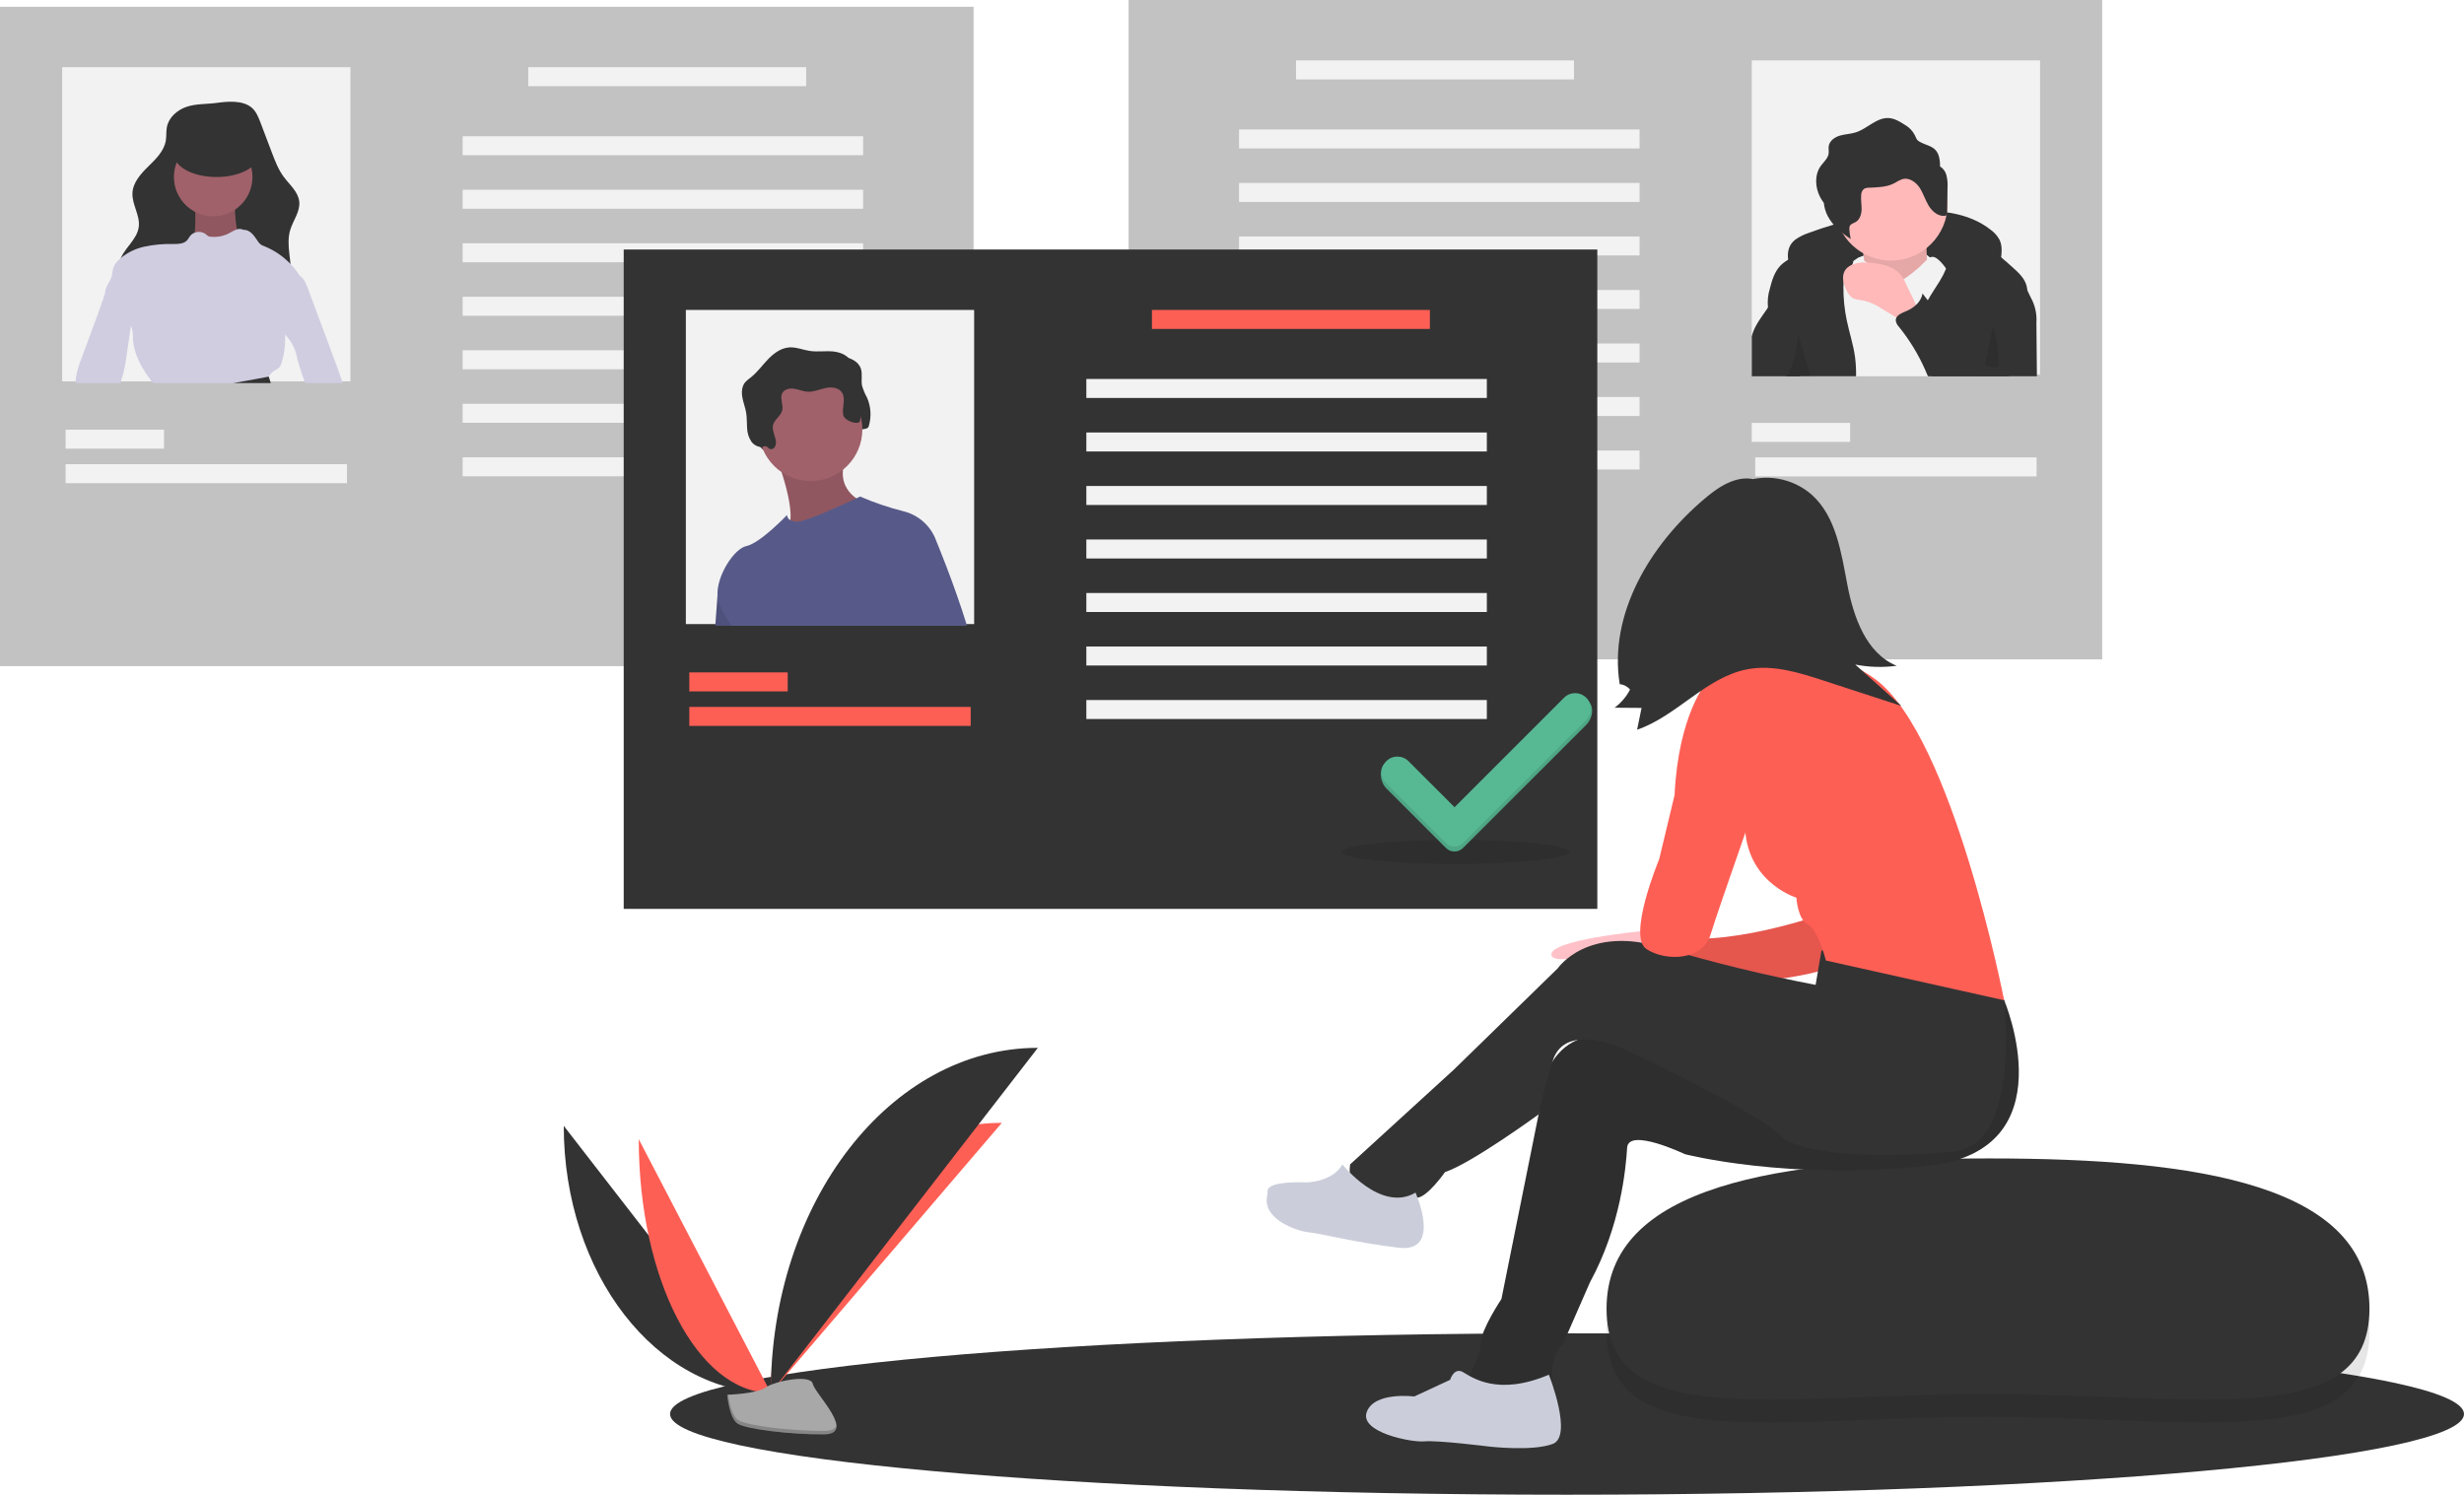
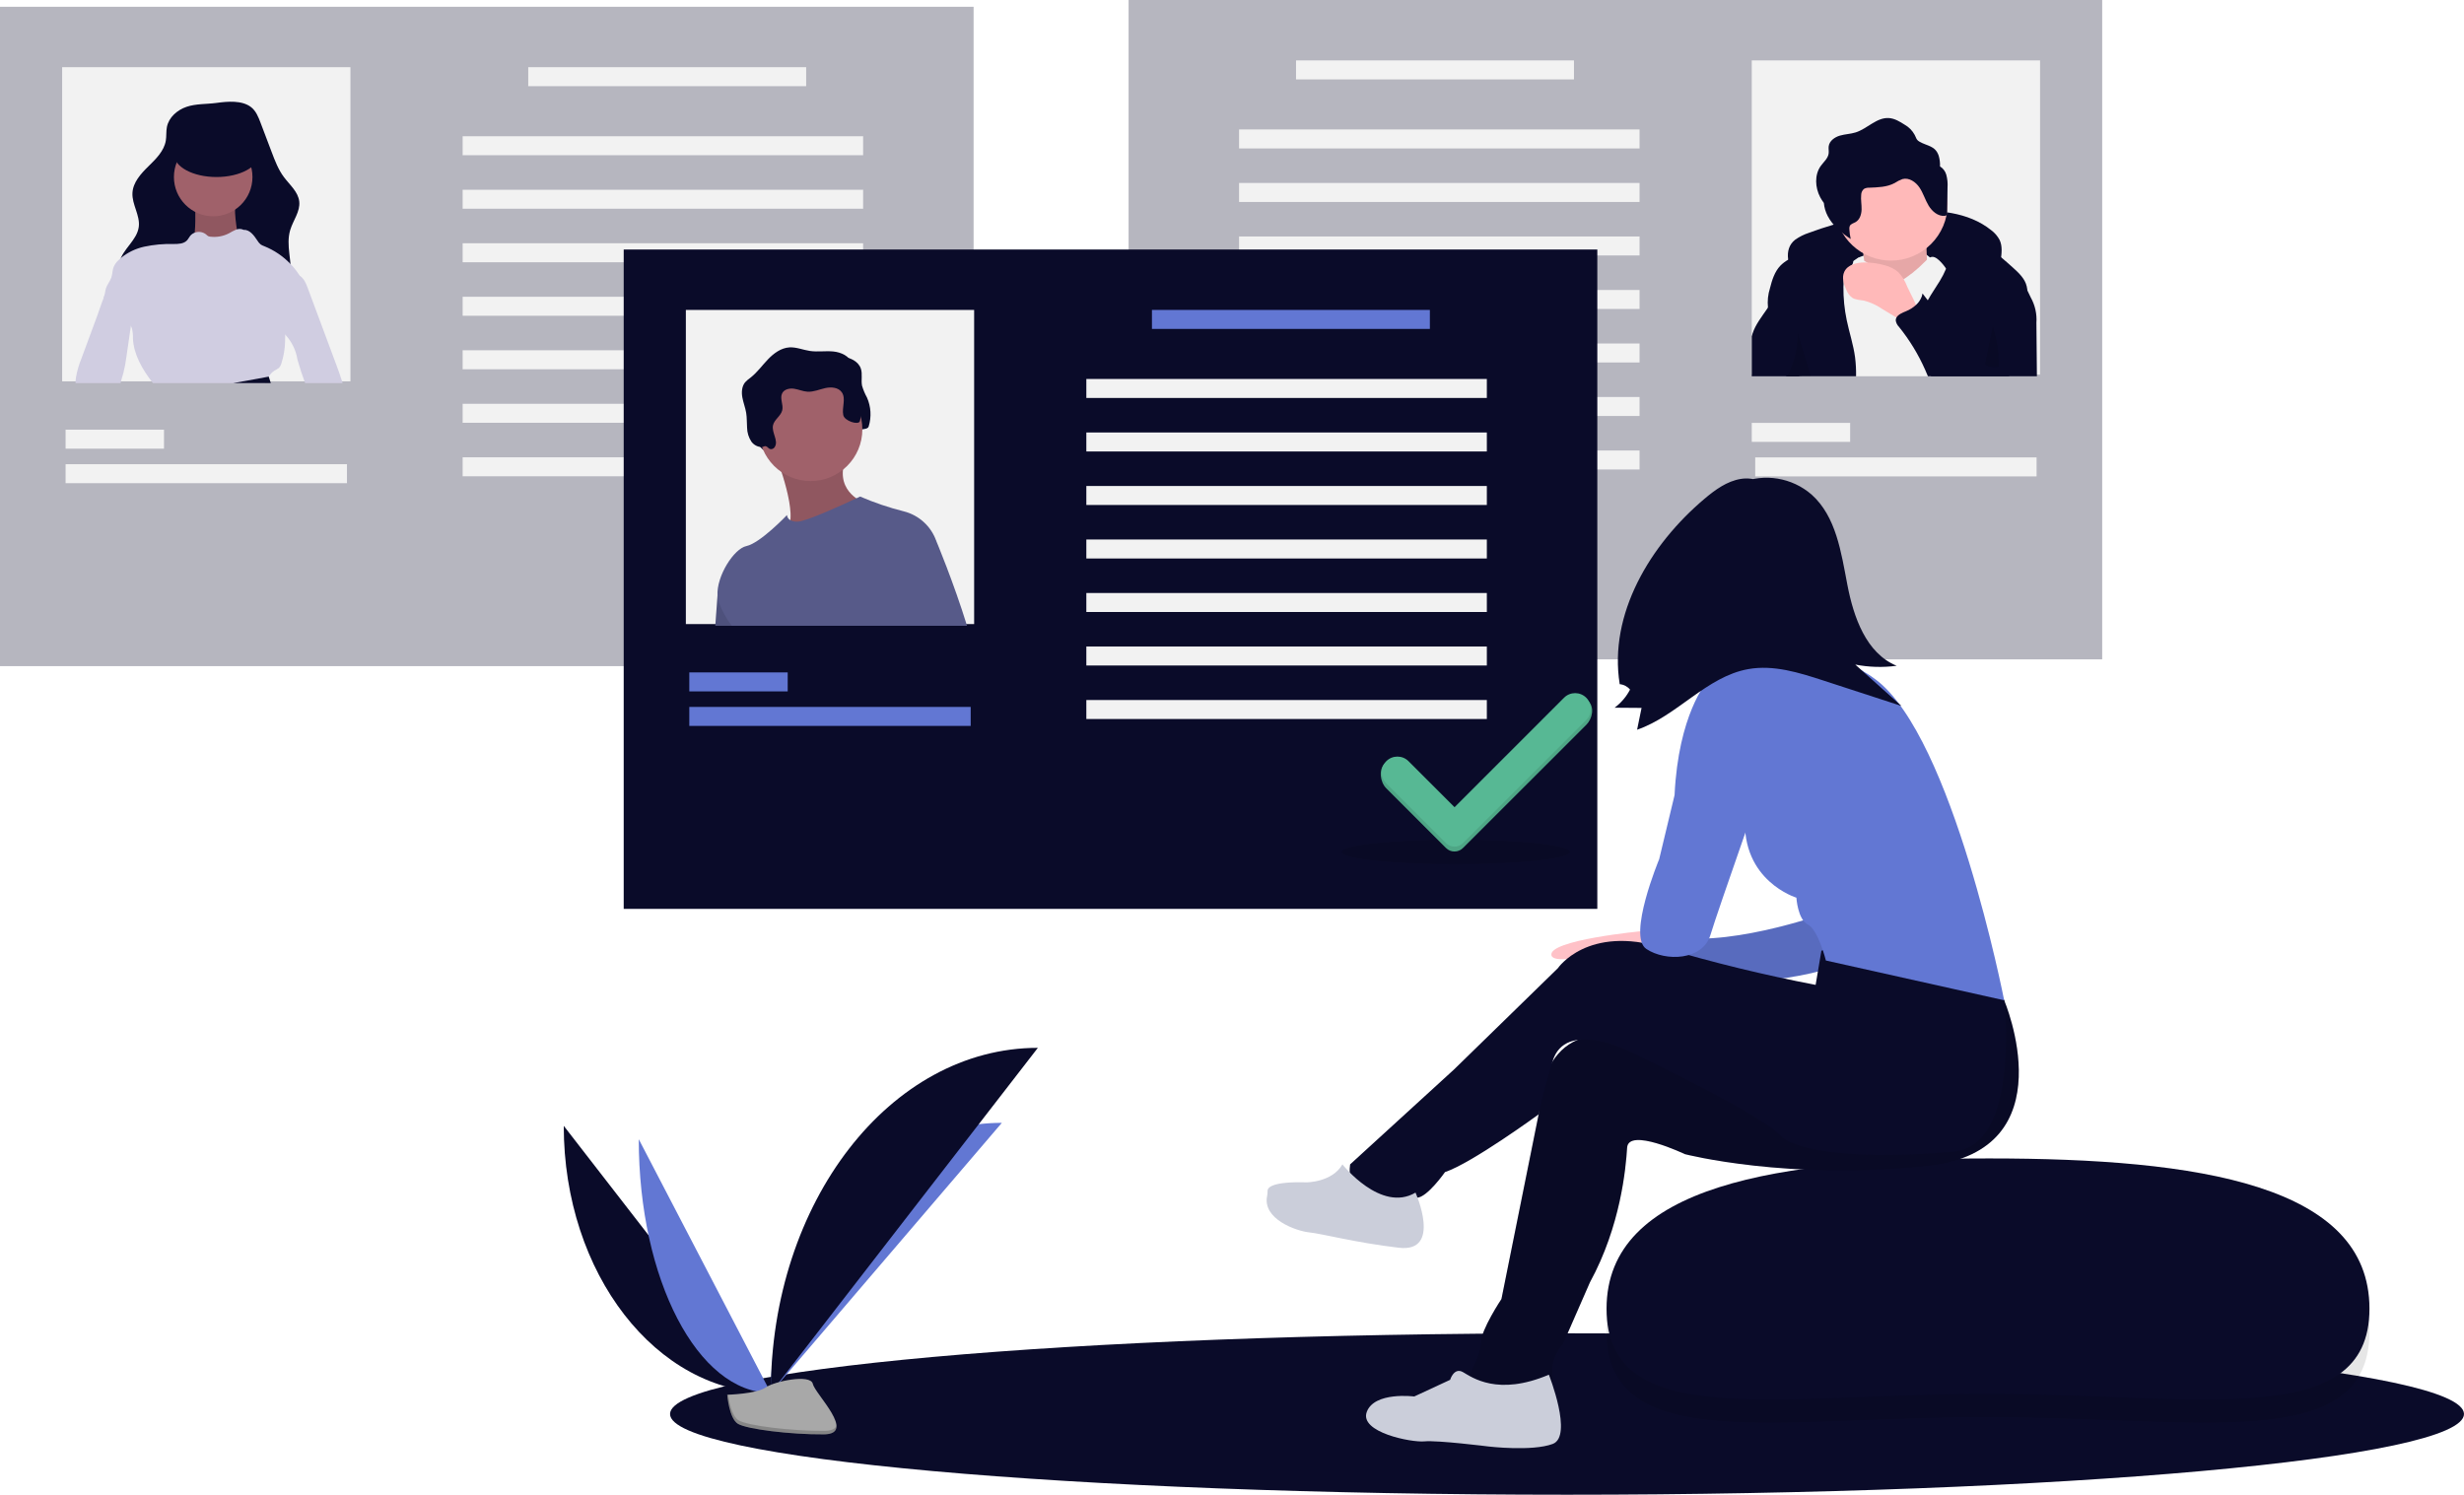
<svg xmlns="http://www.w3.org/2000/svg" id="b225c2ac-b0fc-4c56-8095-6e63207963c3" data-name="Layer 1" width="1068.583" height="648.295" viewBox="0 0 1068.583 648.295">
-   <ellipse cx="679.583" cy="613.295" rx="389" ry="35" fill="#333" />
-   <rect x="555.153" y="125.852" width="422.231" height="285.979" transform="translate(1466.829 411.8314) rotate(-180)" fill="#333" opacity="0.3" />
+   <ellipse cx="679.583" cy="613.295" rx="389" ry="35" fill="#0a0b29" />
+   <rect x="555.153" y="125.852" width="422.231" height="285.979" transform="translate(1466.829 411.8314) rotate(-180)" fill="#0a0b29" opacity="0.3" />
  <rect x="759.703" y="26.202" width="125.022" height="136.252" fill="#f2f2f2" />
  <rect x="627.771" y="152.055" width="120.53" height="8.235" transform="translate(1310.364 186.4918) rotate(-180)" fill="#f2f2f2" />
  <rect x="825.411" y="309.268" width="42.672" height="8.235" transform="translate(1627.786 500.9191) rotate(-180)" fill="#f2f2f2" />
  <rect x="826.908" y="324.241" width="122.028" height="8.235" transform="translate(1710.136 530.8645) rotate(-180)" fill="#f2f2f2" />
  <rect x="603.066" y="182" width="173.684" height="8.235" transform="translate(1314.107 246.3827) rotate(-180)" fill="#f2f2f2" />
  <rect x="603.066" y="205.208" width="173.684" height="8.235" transform="translate(1314.107 292.7982) rotate(-180)" fill="#f2f2f2" />
  <rect x="603.066" y="228.415" width="173.684" height="8.235" transform="translate(1314.107 339.2136) rotate(-180)" fill="#f2f2f2" />
  <rect x="603.066" y="251.623" width="173.684" height="8.235" transform="translate(1314.107 385.6291) rotate(-180)" fill="#f2f2f2" />
  <rect x="603.066" y="274.831" width="173.684" height="8.235" transform="translate(1314.107 432.0445) rotate(-180)" fill="#f2f2f2" />
  <rect x="603.066" y="298.039" width="173.684" height="8.235" transform="translate(1314.107 478.46) rotate(-180)" fill="#f2f2f2" />
  <rect x="603.066" y="321.246" width="173.684" height="8.235" transform="translate(1314.107 524.8755) rotate(-180)" fill="#f2f2f2" />
-   <path d="M844.187,229.857a22.115,22.115,0,0,1,6.054-3.036,154.367,154.367,0,0,1,42.655-9.285c12.683-.899,26.43.169,36.336,8.14a12.494,12.494,0,0,1,3.686,4.294c1.246,2.689.869,5.816.465,8.752a9.89,9.89,0,0,1-.849,3.295c-1.333,2.538-4.615,3.427-7.466,3.123s-5.526-1.51-8.337-2.07a37.269,37.269,0,0,0-5.266-.536l-17.635-.955c-10.966-.594-22.077-1.177-32.834,1.036a32.706,32.706,0,0,0-9.486,3.269c-2.457,1.379-4.111,3.359-6.391.811C841.112,242.219,838.896,233.992,844.187,229.857Z" transform="translate(-65.70844 -125.8523)" fill="#333" />
+   <path d="M844.187,229.857a22.115,22.115,0,0,1,6.054-3.036,154.367,154.367,0,0,1,42.655-9.285c12.683-.899,26.43.169,36.336,8.14a12.494,12.494,0,0,1,3.686,4.294c1.246,2.689.869,5.816.465,8.752a9.89,9.89,0,0,1-.849,3.295c-1.333,2.538-4.615,3.427-7.466,3.123s-5.526-1.51-8.337-2.07a37.269,37.269,0,0,0-5.266-.536l-17.635-.955c-10.966-.594-22.077-1.177-32.834,1.036a32.706,32.706,0,0,0-9.486,3.269c-2.457,1.379-4.111,3.359-6.391.811C841.112,242.219,838.896,233.992,844.187,229.857Z" transform="translate(-65.70844 -125.8523)" fill="#0a0b29" />
  <path d="M871.514,237.656s23.72-10.633,32.717,1.636-4.908,7.361-4.908,7.361l-15.541,4.908-17.177-3.272Z" transform="translate(-65.70844 -125.8523)" fill="#f2f2f2" />
  <path d="M872.741,229.885s3.272,15.541.818,19.63,13.905,9.815,13.905,9.815l15.541-6.543s-4.09-25.356,0-30.263Z" transform="translate(-65.70844 -125.8523)" fill="#ffb9b9" />
  <path d="M872.741,229.885s3.272,15.541.818,19.63,13.905,9.815,13.905,9.815l15.541-6.543s-4.09-25.356,0-30.263Z" transform="translate(-65.70844 -125.8523)" opacity="0.1" />
  <path d="M910.366,214.345a24.558,24.558,0,0,1-24.538,24.538,23.947,23.947,0,0,1-4.36-.393,24.537,24.537,0,1,1,28.897-24.145Z" transform="translate(-65.70844 -125.8523)" fill="#ffb9b9" />
  <path d="M925.182,289.055h-78.255l1.774-7.704,7.681-33.471,8.879-5.997.007-.007,4.17-2.822,2.074-1.4s1.228.561,2.643,1.325c.412.232.831.472,1.25.726.007-.007.007,0,.007,0a14.648,14.648,0,0,1,1.931,1.34c.112.105.21.195.307.292,1.557,1.557,6.101,9.822,13.618,5.592a11.448,11.448,0,0,0,1.1-.689,54.46,54.46,0,0,0,5.592-4.439c1.58-1.445,2.605-2.56,3.444-3.331a5.438,5.438,0,0,1,1.273-.943,2.42,2.42,0,0,1,1.145-.277c2.456,0,5.727,4.904,5.727,4.904l.097.284.007.022,10.324,30.993Z" transform="translate(-65.70844 -125.8523)" fill="#f2f2f2" />
-   <path d="M846.927,289.055h23.717a57.721,57.721,0,0,0-.427-8.205c-.726-5.473-2.508-10.743-3.631-16.148a67.934,67.934,0,0,1-1.43-14.404c.007-.666.022-1.34.082-2.014a9.22,9.22,0,0,1,1.295-4.372c.561-.861,1.333-1.595,1.931-2.418a5.548,5.548,0,0,0,.547-.861v-.007a4.976,4.976,0,0,0,.202-.457,3.696,3.696,0,0,0,.225-1.115c.135-2.47-2.104-4.851-4.522-5.869a16.906,16.906,0,0,0-10.593-.427,50.422,50.422,0,0,0-9.957,4.073c-1.071.524-2.134,1.063-3.159,1.662a15.684,15.684,0,0,0-3.346,2.545c-2.545,2.628-3.661,6.289-4.559,9.83a20.782,20.782,0,0,0-.861,8.385c.007.09.03.187.045.277.891,4.664,4.694,8.168,6.723,12.465,2.351,4.986,2.194,10.795,1.258,16.23-.045.277-.097.554-.15.831h6.61Z" transform="translate(-65.70844 -125.8523)" fill="#333" />
-   <path d="M943.471,259.102a185.349,185.349,0,0,0-6.461,29.953H903.202q-1.325-3.616-2.643-7.239a54.276,54.276,0,0,1-1.804-5.57,26.657,26.657,0,0,1-.756-6.708c0-.539.022-1.085.067-1.624a.023.023,0,0,0,0-.03,26.789,26.789,0,0,1,1.954-8.287,30.912,30.912,0,0,1,1.722-3.496c1.572-2.845,3.474-5.525,5.166-8.31a38.138,38.138,0,0,0,2.748-5.33.028.028,0,0,1,.007-.022,19.132,19.132,0,0,0,1.55-7.449c-.052-3.302-5.637-9.059.434-8.505,8.287.749,15.407,5.518,21.898,10.953,1.729,1.452,3.421,2.957,5.076,4.439,2.56,2.306,5.263,4.821,6.034,8.183a8.724,8.724,0,0,1,.217,1.632A22.405,22.405,0,0,1,943.471,259.102Z" transform="translate(-65.70844 -125.8523)" fill="#333" />
+   <path d="M846.927,289.055h23.717a57.721,57.721,0,0,0-.427-8.205c-.726-5.473-2.508-10.743-3.631-16.148a67.934,67.934,0,0,1-1.43-14.404c.007-.666.022-1.34.082-2.014a9.22,9.22,0,0,1,1.295-4.372c.561-.861,1.333-1.595,1.931-2.418a5.548,5.548,0,0,0,.547-.861v-.007a4.976,4.976,0,0,0,.202-.457,3.696,3.696,0,0,0,.225-1.115c.135-2.47-2.104-4.851-4.522-5.869a16.906,16.906,0,0,0-10.593-.427,50.422,50.422,0,0,0-9.957,4.073c-1.071.524-2.134,1.063-3.159,1.662a15.684,15.684,0,0,0-3.346,2.545c-2.545,2.628-3.661,6.289-4.559,9.83a20.782,20.782,0,0,0-.861,8.385c.007.09.03.187.045.277.891,4.664,4.694,8.168,6.723,12.465,2.351,4.986,2.194,10.795,1.258,16.23-.045.277-.097.554-.15.831h6.61Z" transform="translate(-65.70844 -125.8523)" fill="#0a0b29" />
+   <path d="M943.471,259.102a185.349,185.349,0,0,0-6.461,29.953H903.202q-1.325-3.616-2.643-7.239a54.276,54.276,0,0,1-1.804-5.57,26.657,26.657,0,0,1-.756-6.708c0-.539.022-1.085.067-1.624a.023.023,0,0,0,0-.03,26.789,26.789,0,0,1,1.954-8.287,30.912,30.912,0,0,1,1.722-3.496c1.572-2.845,3.474-5.525,5.166-8.31a38.138,38.138,0,0,0,2.748-5.33.028.028,0,0,1,.007-.022,19.132,19.132,0,0,0,1.55-7.449c-.052-3.302-5.637-9.059.434-8.505,8.287.749,15.407,5.518,21.898,10.953,1.729,1.452,3.421,2.957,5.076,4.439,2.56,2.306,5.263,4.821,6.034,8.183a8.724,8.724,0,0,1,.217,1.632A22.405,22.405,0,0,1,943.471,259.102Z" transform="translate(-65.70844 -125.8523)" fill="#0a0b29" />
  <path d="M892.797,250.073a18.281,18.281,0,0,0-3.839-6.189,14.241,14.241,0,0,0-5.864-2.971,32.065,32.065,0,0,0-8.602-1.233c-3.464-.022-7.481.908-8.952,4.044-1.168,2.49-.263,5.44.914,7.926a7.771,7.771,0,0,0,2.425,3.276c1.494,1.009,3.426.977,5.197,1.315a23.969,23.969,0,0,1,7.681,3.48l6.067,3.667,10.421,6.299c-.275-.166-.177-7.312-.497-8.484C896.718,257.432,894.397,253.646,892.797,250.073Z" transform="translate(-65.70844 -125.8523)" fill="#ffb9b9" />
-   <path d="M909.748,201.557a6.228,6.228,0,0,0-2.701-3.526,14.294,14.294,0,0,0-.57-4.653c-1.486-4.393-5.006-4.141-8.328-6.084-1.441-.843-1.352-1.587-2.102-2.972a11.029,11.029,0,0,0-4.25-4.336c-2.131-1.358-4.38-2.756-6.901-2.928-5.298-.361-9.359,4.622-14.423,6.221-2.232.705-4.63.734-6.874,1.4s-4.482,2.257-4.816,4.574c-.154,1.069.118,2.167-.039,3.236-.311,2.125-2.176,3.613-3.424,5.361-2.76,3.865-2.444,9.325-.237,13.53a19.019,19.019,0,0,0,1.591,2.49,15.319,15.319,0,0,0,1.68,5.689c2.207,4.205,6.005,7.348,9.972,9.958a23.537,23.537,0,0,1-.588-4.247,2.929,2.929,0,0,1,.181-1.407c.442-.924,1.609-1.169,2.499-1.675,1.844-1.048,2.567-3.366,2.62-5.486s-.396-4.243-.174-6.352a3.471,3.471,0,0,1,1.188-2.553,4.104,4.104,0,0,1,2.24-.534c3.777-.154,7.724-.224,11.056-2.01a16.385,16.385,0,0,1,3.441-1.741c2.832-.738,5.726,1.246,7.358,3.675s2.446,5.32,3.951,7.829,4.107,4.747,7.018,4.45a1.165,1.165,0,0,0,.869-.387,1.303,1.303,0,0,0,.16-.741l.163-11.128A16.82,16.82,0,0,0,909.748,201.557Z" transform="translate(-65.70844 -125.8523)" fill="#333" />
-   <path d="M845.033,275.872q.797,6.569.966,13.183H825.411V271.754c.105-.419.217-.831.352-1.243,1.288-3.968,3.99-7.292,6.333-10.743.112-.172.232-.344.344-.517a28.107,28.107,0,0,0,2.56-4.619c.337-.794.876-4.634,1.445-4.963,2.441-1.415,4.424,4.634,4.761,5.982,1.198,4.799,2.239,9.642,3.025,14.531Q844.692,273.023,845.033,275.872Z" transform="translate(-65.70844 -125.8523)" fill="#333" />
-   <path d="M949.071,289.055H901.809c-.404-.951-.801-1.902-1.22-2.845a83.172,83.172,0,0,0-11.334-18.589,4.918,4.918,0,0,1-1.4-2.777,2.351,2.351,0,0,1,.307-1.25c.719-1.34,2.62-2.126,4.162-2.762a14.343,14.343,0,0,0,4.327-2.725,9.279,9.279,0,0,0,2.501-3.691,8.099,8.099,0,0,0,.314-1.273c.217.284.442.576.659.861.531.704,1.071,1.4,1.617,2.096,5.24,6.73,10.998,13.363,18.237,17.353a30.682,30.682,0,0,0,5.959,2.538,1.564,1.564,0,0,0,1.258,0,1.522,1.522,0,0,0,.546-1.003c.644-2.695.868-5.473,1.34-8.205a46.735,46.735,0,0,1,4.934-14.209c1.34-2.493,5.697-11.604,8.46-5.862q1.19,2.482,2.396,4.978c.502,1.056,1.011,2.104,1.52,3.159a19.648,19.648,0,0,1,2.463,11.005Q948.966,277.466,949.071,289.055Z" transform="translate(-65.70844 -125.8523)" fill="#333" />
+   <path d="M909.748,201.557a6.228,6.228,0,0,0-2.701-3.526,14.294,14.294,0,0,0-.57-4.653c-1.486-4.393-5.006-4.141-8.328-6.084-1.441-.843-1.352-1.587-2.102-2.972a11.029,11.029,0,0,0-4.25-4.336c-2.131-1.358-4.38-2.756-6.901-2.928-5.298-.361-9.359,4.622-14.423,6.221-2.232.705-4.63.734-6.874,1.4s-4.482,2.257-4.816,4.574c-.154,1.069.118,2.167-.039,3.236-.311,2.125-2.176,3.613-3.424,5.361-2.76,3.865-2.444,9.325-.237,13.53a19.019,19.019,0,0,0,1.591,2.49,15.319,15.319,0,0,0,1.68,5.689c2.207,4.205,6.005,7.348,9.972,9.958a23.537,23.537,0,0,1-.588-4.247,2.929,2.929,0,0,1,.181-1.407c.442-.924,1.609-1.169,2.499-1.675,1.844-1.048,2.567-3.366,2.62-5.486s-.396-4.243-.174-6.352a3.471,3.471,0,0,1,1.188-2.553,4.104,4.104,0,0,1,2.24-.534c3.777-.154,7.724-.224,11.056-2.01a16.385,16.385,0,0,1,3.441-1.741c2.832-.738,5.726,1.246,7.358,3.675s2.446,5.32,3.951,7.829,4.107,4.747,7.018,4.45a1.165,1.165,0,0,0,.869-.387,1.303,1.303,0,0,0,.16-.741l.163-11.128A16.82,16.82,0,0,0,909.748,201.557Z" transform="translate(-65.70844 -125.8523)" fill="#0a0b29" />
+   <path d="M845.033,275.872q.797,6.569.966,13.183H825.411V271.754c.105-.419.217-.831.352-1.243,1.288-3.968,3.99-7.292,6.333-10.743.112-.172.232-.344.344-.517a28.107,28.107,0,0,0,2.56-4.619c.337-.794.876-4.634,1.445-4.963,2.441-1.415,4.424,4.634,4.761,5.982,1.198,4.799,2.239,9.642,3.025,14.531Q844.692,273.023,845.033,275.872Z" transform="translate(-65.70844 -125.8523)" fill="#0a0b29" />
+   <path d="M949.071,289.055H901.809c-.404-.951-.801-1.902-1.22-2.845a83.172,83.172,0,0,0-11.334-18.589,4.918,4.918,0,0,1-1.4-2.777,2.351,2.351,0,0,1,.307-1.25c.719-1.34,2.62-2.126,4.162-2.762a14.343,14.343,0,0,0,4.327-2.725,9.279,9.279,0,0,0,2.501-3.691,8.099,8.099,0,0,0,.314-1.273c.217.284.442.576.659.861.531.704,1.071,1.4,1.617,2.096,5.24,6.73,10.998,13.363,18.237,17.353a30.682,30.682,0,0,0,5.959,2.538,1.564,1.564,0,0,0,1.258,0,1.522,1.522,0,0,0,.546-1.003c.644-2.695.868-5.473,1.34-8.205a46.735,46.735,0,0,1,4.934-14.209c1.34-2.493,5.697-11.604,8.46-5.862q1.19,2.482,2.396,4.978c.502,1.056,1.011,2.104,1.52,3.159a19.648,19.648,0,0,1,2.463,11.005Q948.966,277.466,949.071,289.055Z" transform="translate(-65.70844 -125.8523)" fill="#0a0b29" />
  <path d="M846.927,289.055h4.095l-2.321-7.703-3.346-11.102a36.216,36.216,0,0,1-.322,5.622,37.435,37.435,0,0,1-3.264,11.11c-.322.681-.666,1.37-.943,2.074h6.101Z" transform="translate(-65.70844 -125.8523)" opacity="0.1" />
  <path d="M930.34,265.38c-.577,1.551-.053,3.266.391,4.859a48.96,48.96,0,0,1,1.784,14.207.517.517,0,0,1-.605.62c-1.888.116-4.049.128-5.33-1.264Z" transform="translate(-65.70844 -125.8523)" opacity="0.1" />
-   <rect y="2.943" width="422.231" height="285.979" fill="#333" opacity="0.3" />
+   <rect y="2.943" width="422.231" height="285.979" fill="#0a0b29" opacity="0.3" />
  <rect x="26.951" y="29.146" width="125.022" height="136.252" fill="#f2f2f2" />
  <rect x="229.083" y="29.146" width="120.53" height="8.235" fill="#f2f2f2" />
  <rect x="28.448" y="186.359" width="42.672" height="8.235" fill="#f2f2f2" />
  <rect x="28.448" y="201.332" width="122.028" height="8.235" fill="#f2f2f2" />
  <rect x="200.635" y="59.091" width="173.684" height="8.235" fill="#f2f2f2" />
  <rect x="200.635" y="82.299" width="173.684" height="8.235" fill="#f2f2f2" />
  <rect x="200.635" y="105.507" width="173.684" height="8.235" fill="#f2f2f2" />
  <rect x="200.635" y="128.714" width="173.684" height="8.235" fill="#f2f2f2" />
  <rect x="200.635" y="151.922" width="173.684" height="8.235" fill="#f2f2f2" />
  <rect x="200.635" y="175.13" width="173.684" height="8.235" fill="#f2f2f2" />
  <rect x="200.635" y="198.338" width="173.684" height="8.235" fill="#f2f2f2" />
  <path d="M214.283,291.998H198.03q-1.875-5.042-3.331-10.211a20.399,20.399,0,0,0-5.3-10.803,20.037,20.037,0,0,1-2.283-3.099,14.557,14.557,0,0,1-1.437-8.826,22.926,22.926,0,0,1,.419-2.501c.711-3.197,1.902-6.266,2.897-9.38a3.558,3.558,0,0,1,2.905-2.403,5.762,5.762,0,0,1,3.174.367,3.942,3.942,0,0,1,.636.329c1.774,1.071,2.695,3.257,3.436,5.255q5.087,13.655,10.166,27.31.988,2.65,1.976,5.315c.973,2.605,1.939,5.21,2.762,7.868C214.133,291.482,214.208,291.736,214.283,291.998Z" transform="translate(-65.70844 -125.8523)" fill="#d0cde1" />
-   <path d="M146.622,172.18c-4.041,1.365-7.702,4.557-8.529,8.741-.384,1.94-.148,3.956-.471,5.906-.749,4.524-4.3,7.979-7.575,11.188s-6.658,6.938-6.897,11.517c-.262,5.014,3.375,9.712,2.745,14.693-.731,5.787-6.844,9.538-8.355,15.172-1.009,3.762.227,7.815,2.262,11.137,3.876,6.33,10.503,10.628,17.559,12.932s14.571,2.789,21.994,2.866c9.038.095,18.85-.681,25.641-6.646a20.541,20.541,0,0,0,6.819-13.373c.645-6.909-2.239-14.048-.25-20.697,1.252-4.184,4.391-8.005,3.923-12.347-.458-4.245-4.166-7.255-6.71-10.684-2.375-3.202-3.816-6.984-5.229-10.712l-4.833-12.757c-.95-2.508-1.993-5.145-4.11-6.791-3.964-3.081-10.337-2.476-14.972-1.84C155.335,171.075,150.757,170.783,146.622,172.18Z" transform="translate(-65.70844 -125.8523)" fill="#333" />
+   <path d="M146.622,172.18c-4.041,1.365-7.702,4.557-8.529,8.741-.384,1.94-.148,3.956-.471,5.906-.749,4.524-4.3,7.979-7.575,11.188s-6.658,6.938-6.897,11.517c-.262,5.014,3.375,9.712,2.745,14.693-.731,5.787-6.844,9.538-8.355,15.172-1.009,3.762.227,7.815,2.262,11.137,3.876,6.33,10.503,10.628,17.559,12.932s14.571,2.789,21.994,2.866c9.038.095,18.85-.681,25.641-6.646a20.541,20.541,0,0,0,6.819-13.373c.645-6.909-2.239-14.048-.25-20.697,1.252-4.184,4.391-8.005,3.923-12.347-.458-4.245-4.166-7.255-6.71-10.684-2.375-3.202-3.816-6.984-5.229-10.712l-4.833-12.757c-.95-2.508-1.993-5.145-4.11-6.791-3.964-3.081-10.337-2.476-14.972-1.84C155.335,171.075,150.757,170.783,146.622,172.18Z" transform="translate(-65.70844 -125.8523)" fill="#0a0b29" />
  <path d="M150.361,214.22s.473,14.191-.946,15.61S155.091,240.71,155.091,240.71l12.772-.473,6.622-5.203-5.676-7.569s-2.365-12.299-.473-15.137S150.361,214.22,150.361,214.22Z" transform="translate(-65.70844 -125.8523)" fill="#a0616a" />
  <path d="M150.361,214.22s.473,14.191-.946,15.61S155.091,240.71,155.091,240.71l12.772-.473,6.622-5.203-5.676-7.569s-2.365-12.299-.473-15.137S150.361,214.22,150.361,214.22Z" transform="translate(-65.70844 -125.8523)" opacity="0.1" />
  <circle cx="92.457" cy="76.778" r="17.029" fill="#a0616a" />
  <path d="M166.894,291.998H180.699c.517-.936,1.003-1.909,1.565-2.792v-.007a7.643,7.643,0,0,1,2.515-2.635,9.911,9.911,0,0,0,1.864-1.115,4.809,4.809,0,0,0,1.138-2.126,32.947,32.947,0,0,0,1.557-9.178c.022-1.048,0-2.111.06-3.159a13.282,13.282,0,0,1,.314-2.433,19.16,19.16,0,0,1,2.044-4.627q2.807-5.109,5.63-10.219a7.143,7.143,0,0,0,.382-2.995,7.381,7.381,0,0,0-1.213-3.841c-.262-.472-.547-.943-.846-1.4a31.093,31.093,0,0,0-4.013-5.121,32.463,32.463,0,0,0-11.424-7.733,6.63,6.63,0,0,1-1.535-.749,6.37,6.37,0,0,1-1.407-1.684c-1.497-2.253-3.324-4.791-6.027-4.649a3.705,3.705,0,0,0-2.86-.195,3.91,3.91,0,0,0-.419.135,26.606,26.606,0,0,0-3.002,1.565,13.935,13.935,0,0,1-8.085,1.467,2.739,2.739,0,0,1-.943-.24,4.834,4.834,0,0,1-.868-.704,4.992,4.992,0,0,0-4.963-.794,4.507,4.507,0,0,0-1.976,1.392c-.494.621-.838,1.37-1.385,1.954-1.415,1.512-3.751,1.572-5.817,1.565a53.759,53.759,0,0,0-12.779,1.175,24.293,24.293,0,0,0-10.062,4.866l-.007.007c-.404.344-.779.696-1.153,1.071a8.546,8.546,0,0,0-1.991,2.845c-.569,1.467-.494,3.122-1.011,4.612-.569,1.669-1.834,3.032-2.343,4.709-.389,1.273-.337,2.68-.981,3.833.03.022.052.045.082.067,2.725,2.396,5.053,5.54,7.786,7.913a15.713,15.713,0,0,1,3.953,4.417,7.296,7.296,0,0,1,.487,1.198,18.419,18.419,0,0,1,.404,4.357c.344,7,4.14,13.348,8.385,18.918.082.112.165.225.255.329Z" transform="translate(-65.70844 -125.8523)" fill="#d0cde1" />
  <path d="M122.478,267.196q-.966,6.704-1.946,13.401a58.384,58.384,0,0,1-1.333,7.097c-.389,1.445-.891,2.86-1.243,4.305H98.461a18.677,18.677,0,0,1,.187-2.418,39.978,39.978,0,0,1,2.433-8.392q3.403-9.186,6.798-18.387c.966-2.613,1.797-5.345,2.86-7.936.187-.479.389-.958.606-1.422,1.13-2.486,4.267-1.467,6.588-1.093a6.256,6.256,0,0,1,1.842.524,4.752,4.752,0,0,1,1.729,1.632c2.201,3.257,1.722,7.561,1.153,11.454Q122.567,266.579,122.478,267.196Z" transform="translate(-65.70844 -125.8523)" fill="#d0cde1" />
-   <path d="M182.264,289.206c.03.105.352,1.22.883,2.792H166.894c8.055-1.385,15.37-2.8,15.37-2.8Z" transform="translate(-65.70844 -125.8523)" fill="#333" />
-   <ellipse cx="93.876" cy="66.845" rx="18.448" ry="9.934" fill="#333" />
-   <rect x="270.489" y="108.222" width="422.231" height="285.979" fill="#333" />
+   <path d="M182.264,289.206c.03.105.352,1.22.883,2.792H166.894c8.055-1.385,15.37-2.8,15.37-2.8Z" transform="translate(-65.70844 -125.8523)" fill="#0a0b29" />
+   <ellipse cx="93.876" cy="66.845" rx="18.448" ry="9.934" fill="#0a0b29" />
+   <rect x="270.489" y="108.222" width="422.231" height="285.979" fill="#0a0b29" />
  <ellipse cx="631.332" cy="369.496" rx="49.41" ry="5.24" opacity="0.1" />
  <rect x="297.44" y="134.424" width="125.022" height="136.252" fill="#f2f2f2" />
-   <path d="M403.407,322.834a1.835,1.835,0,0,0,2.151-.889c1.729-2.724-1.454-6.238-.765-9.39.552-2.526,3.422-4.025,4.009-6.542.57-2.446-1.187-5.204.001-7.418.93-1.734,3.254-2.191,5.198-1.887s3.79,1.159,5.754,1.278c2.618.16,5.113-.993,7.672-1.564s5.681-.347,7.187,1.8c1.933,2.757-.028,6.596.645,9.895.535,2.62,2.728,4.789,2.775,7.462.017.95-2.481.185-2.348,1.126s-1.048.112-.104.001a1.869,1.869,0,0,0,1.42-1.689c.112-.784,1.585-1.045,1.568-1.837-.04-1.855,3.314-.604,3.867-2.376a17.964,17.964,0,0,0-.734-12.532,25.099,25.099,0,0,1-2.14-5.097c-.493-2.46.283-5.1-.53-7.474-1.095-3.198-4.719-4.829-8.084-5.16s-6.784.262-10.129-.227c-2.997-.437-5.898-1.736-8.921-1.548-3.627.226-6.783,2.563-9.297,5.187s-4.647,5.642-7.502,7.89a14.714,14.714,0,0,0-2.406,2.071c-1.454,1.772-1.602,4.297-1.197,6.554s1.285,4.409,1.657,6.672c.349,2.126.242,4.298.392,6.447a11.333,11.333,0,0,0,1.891,6.086,5.744,5.744,0,0,0,4.47,2.335c.605.014,1.116-.53,1.727-.388C402.397,321.799,402.729,322.524,403.407,322.834Z" transform="translate(-65.70844 -125.8523)" fill="#333" />
+   <path d="M403.407,322.834a1.835,1.835,0,0,0,2.151-.889c1.729-2.724-1.454-6.238-.765-9.39.552-2.526,3.422-4.025,4.009-6.542.57-2.446-1.187-5.204.001-7.418.93-1.734,3.254-2.191,5.198-1.887s3.79,1.159,5.754,1.278c2.618.16,5.113-.993,7.672-1.564s5.681-.347,7.187,1.8c1.933,2.757-.028,6.596.645,9.895.535,2.62,2.728,4.789,2.775,7.462.017.95-2.481.185-2.348,1.126s-1.048.112-.104.001a1.869,1.869,0,0,0,1.42-1.689c.112-.784,1.585-1.045,1.568-1.837-.04-1.855,3.314-.604,3.867-2.376a17.964,17.964,0,0,0-.734-12.532,25.099,25.099,0,0,1-2.14-5.097c-.493-2.46.283-5.1-.53-7.474-1.095-3.198-4.719-4.829-8.084-5.16s-6.784.262-10.129-.227c-2.997-.437-5.898-1.736-8.921-1.548-3.627.226-6.783,2.563-9.297,5.187s-4.647,5.642-7.502,7.89a14.714,14.714,0,0,0-2.406,2.071c-1.454,1.772-1.602,4.297-1.197,6.554s1.285,4.409,1.657,6.672c.349,2.126.242,4.298.392,6.447a11.333,11.333,0,0,0,1.891,6.086,5.744,5.744,0,0,0,4.47,2.335c.605.014,1.116-.53,1.727-.388C402.397,321.799,402.729,322.524,403.407,322.834Z" transform="translate(-65.70844 -125.8523)" fill="#0a0b29" />
  <path d="M375.913,397.277c.547-7.494.958-13.094.958-13.094l3.534-9.313,11.342,22.407Z" transform="translate(-65.70844 -125.8523)" fill="#575a89" />
  <path d="M375.913,397.277c.547-7.494.958-13.094.958-13.094l3.534-9.313,11.342,22.407Z" transform="translate(-65.70844 -125.8523)" opacity="0.1" />
  <path d="M402.197,323.597s10.576,26.92,4.487,32.048,33.97-8.653,33.97-8.653l-.961-3.525s-13.14-5.128-6.73-19.87S402.197,323.597,402.197,323.597Z" transform="translate(-65.70844 -125.8523)" fill="#a0616a" />
  <path d="M402.197,323.597s10.576,26.92,4.487,32.048,33.97-8.653,33.97-8.653l-.961-3.525s-13.14-5.128-6.73-19.87S402.197,323.597,402.197,323.597Z" transform="translate(-65.70844 -125.8523)" opacity="0.1" />
  <circle cx="351.551" cy="186.207" r="22.433" fill="#a0616a" />
  <path d="M471.738,360.452s-.09,1.782-.247,4.896c-.322,6.341-.898,18.222-1.475,31.929H383.055a43.116,43.116,0,0,1-5.532-9.904,10.688,10.688,0,0,1-.651-3.189c-.479-8.497,7.134-20.355,12.51-21.486,6.086-1.288,17.623-13.461,17.623-13.461a2.745,2.745,0,0,0,1.467,2.216v.007a5.964,5.964,0,0,0,3.017.659c3.758,0,20.288-7.629,25.596-10.122,1.041-.487,1.647-.779,1.647-.779a124.4,124.4,0,0,0,18.911,6.416A20.112,20.112,0,0,1,471.738,360.452Z" transform="translate(-65.70844 -125.8523)" fill="#575a89" />
-   <path d="M399.561,320.591a1.835,1.835,0,0,0,2.151-.889c1.729-2.724-1.454-6.238-.765-9.39.552-2.526,3.422-4.025,4.009-6.542.57-2.446-1.187-5.204.001-7.418.93-1.734,3.254-2.191,5.198-1.887s3.79,1.159,5.754,1.278c2.618.16,5.113-.993,7.672-1.564s5.681-.347,7.187,1.8c1.933,2.757-.028,6.596.645,9.895.535,2.62,6.625,4.459,7.177,2.687a17.964,17.964,0,0,0-.734-12.532,25.1,25.1,0,0,1-2.14-5.097c-.493-2.46.283-5.1-.53-7.474-1.095-3.198-4.719-4.829-8.084-5.16s-6.784.262-10.129-.227c-2.997-.437-5.898-1.736-8.921-1.548-3.627.226-6.783,2.563-9.297,5.187s-4.647,5.642-7.502,7.89a14.714,14.714,0,0,0-2.406,2.071c-1.454,1.772-1.602,4.297-1.197,6.554s1.285,4.409,1.657,6.672c.349,2.126.242,4.298.392,6.447a11.333,11.333,0,0,0,1.891,6.086,5.744,5.744,0,0,0,4.47,2.335c.605.014,1.116-.53,1.727-.388C398.551,319.555,398.883,320.28,399.561,320.591Z" transform="translate(-65.70844 -125.8523)" fill="#333" />
+   <path d="M399.561,320.591a1.835,1.835,0,0,0,2.151-.889c1.729-2.724-1.454-6.238-.765-9.39.552-2.526,3.422-4.025,4.009-6.542.57-2.446-1.187-5.204.001-7.418.93-1.734,3.254-2.191,5.198-1.887s3.79,1.159,5.754,1.278c2.618.16,5.113-.993,7.672-1.564s5.681-.347,7.187,1.8c1.933,2.757-.028,6.596.645,9.895.535,2.62,6.625,4.459,7.177,2.687a17.964,17.964,0,0,0-.734-12.532,25.1,25.1,0,0,1-2.14-5.097c-.493-2.46.283-5.1-.53-7.474-1.095-3.198-4.719-4.829-8.084-5.16s-6.784.262-10.129-.227c-2.997-.437-5.898-1.736-8.921-1.548-3.627.226-6.783,2.563-9.297,5.187s-4.647,5.642-7.502,7.89a14.714,14.714,0,0,0-2.406,2.071c-1.454,1.772-1.602,4.297-1.197,6.554s1.285,4.409,1.657,6.672c.349,2.126.242,4.298.392,6.447a11.333,11.333,0,0,0,1.891,6.086,5.744,5.744,0,0,0,4.47,2.335c.605.014,1.116-.53,1.727-.388C398.551,319.555,398.883,320.28,399.561,320.591Z" transform="translate(-65.70844 -125.8523)" fill="#0a0b29" />
  <path d="M482.855,397.277H457.477c-1.931-14.164-3.526-28.972-3.526-28.972l5.128-2.246,10.421-5.607s.764,1.812,1.991,4.896C474.111,371.943,478.865,384.356,482.855,397.277Z" transform="translate(-65.70844 -125.8523)" opacity="0.1" />
  <path d="M485.094,397.277H456.451c-4.245-15.497-8.43-32.341-8.43-32.341l10.9-8.01,12.817,3.526S479.24,378.307,485.094,397.277Z" transform="translate(-65.70844 -125.8523)" fill="#575a89" />
-   <rect x="499.572" y="134.424" width="120.53" height="8.235" fill="#fe5f55" />
-   <rect x="298.937" y="291.638" width="42.672" height="8.235" fill="#fe5f55" />
-   <rect x="298.937" y="306.611" width="122.028" height="8.235" fill="#fe5f55" />
+   <rect x="499.572" y="134.424" width="120.53" height="8.235" fill="#6277d3" />
+   <rect x="298.937" y="291.638" width="42.672" height="8.235" fill="#6277d3" />
+   <rect x="298.937" y="306.611" width="122.028" height="8.235" fill="#6277d3" />
  <rect x="471.124" y="164.37" width="173.684" height="8.235" fill="#f2f2f2" />
  <rect x="471.124" y="187.578" width="173.684" height="8.235" fill="#f2f2f2" />
  <rect x="471.124" y="210.785" width="173.684" height="8.235" fill="#f2f2f2" />
  <rect x="471.124" y="233.993" width="173.684" height="8.235" fill="#f2f2f2" />
  <rect x="471.124" y="257.201" width="173.684" height="8.235" fill="#f2f2f2" />
  <rect x="471.124" y="280.409" width="173.684" height="8.235" fill="#f2f2f2" />
  <rect x="471.124" y="303.616" width="173.684" height="8.235" fill="#f2f2f2" />
  <path d="M743.993,430.581l-47.478,47.478L676.559,458.104a6.822,6.822,0,0,0-9.647-0l-.717-1.072c-2.664,2.664-1.947,8.055.717,10.719l25.892,25.892a5.205,5.205,0,0,0,7.359.002L753.635,440.228c2.666-2.663,3.633-7.546.968-10.21h0C751.94,427.355,746.656,427.918,743.993,430.581Z" transform="translate(-65.70844 -125.8523)" fill="#57b894" />
  <path d="M743.993,430.581l-47.478,47.478L676.559,458.104a6.822,6.822,0,0,0-9.647-0l-.717-1.072c-2.664,2.664-1.947,8.055.717,10.719l25.892,25.892a5.205,5.205,0,0,0,7.359.002L753.635,440.228c2.666-2.663,3.633-7.546.968-10.21h0C751.94,427.355,746.656,427.918,743.993,430.581Z" transform="translate(-65.70844 -125.8523)" opacity="0.1" />
  <path d="M743.993,428.476l-47.478,47.478L676.559,455.999a6.822,6.822,0,0,0-9.647,0h0a6.822,6.822,0,0,0,0,9.647l25.892,25.892a5.205,5.205,0,0,0,7.359.002l53.472-53.416a6.82,6.82,0,0,0,.002-9.647h0A6.82,6.82,0,0,0,743.993,428.476Z" transform="translate(-65.70844 -125.8523)" fill="#57b894" />
  <path d="M1093.292,703.471c0,53.533-74.619,36.975-165.983,36.975S762.434,757.005,762.434,703.471s74.609-65.177,165.973-65.177S1093.292,649.938,1093.292,703.471Z" transform="translate(-65.70844 -125.8523)" opacity="0.1" />
-   <path d="M1093.292,693.471c0,53.533-74.619,36.975-165.983,36.975S762.434,747.005,762.434,693.471s74.609-65.177,165.973-65.177S1093.292,639.938,1093.292,693.471Z" transform="translate(-65.70844 -125.8523)" fill="#333" />
+   <path d="M1093.292,693.471c0,53.533-74.619,36.975-165.983,36.975S762.434,747.005,762.434,693.471s74.609-65.177,165.973-65.177S1093.292,639.938,1093.292,693.471Z" transform="translate(-65.70844 -125.8523)" fill="#0a0b29" />
  <path d="M781.363,525.762l-3.381,3.926S736.87,533.548,738.538,540.222s49.498-8.899,49.498-8.899Z" transform="translate(-65.70844 -125.8523)" fill="#ffc1c7" />
-   <path d="M855.888,522.425s-43.936,15.572-67.851,8.899l11.123,22.246s56.728-1.668,66.739-11.679S855.888,522.425,855.888,522.425Z" transform="translate(-65.70844 -125.8523)" fill="#fe5f55" />
+   <path d="M855.888,522.425s-43.936,15.572-67.851,8.899l11.123,22.246s56.728-1.668,66.739-11.679S855.888,522.425,855.888,522.425Z" transform="translate(-65.70844 -125.8523)" fill="#6277d3" />
  <path d="M855.888,522.425s-43.936,15.572-67.851,8.899l11.123,22.246s56.728-1.668,66.739-11.679S855.888,522.425,855.888,522.425Z" transform="translate(-65.70844 -125.8523)" opacity="0.1" />
  <circle cx="760.425" cy="247.8" r="29.476" fill="#ffc1c7" />
  <path d="M851.267,401.325a22.993,22.993,0,0,0,3.819,5.293A48.214,48.214,0,0,0,869.295,417.251a484.153,484.153,0,0,1-50.624,7.528c1.795-6.319-.568-13.078-3.742-18.829s-7.221-11.111-9.208-17.373l19.923.536c3.615.097,7.242.205,10.856.028,2.701-.132,7.202-1.751,9.723-1.155C851.554,389.247,848.94,396.598,851.267,401.325Z" transform="translate(-65.70844 -125.8523)" fill="#ffc1c7" />
-   <path d="M918.178,539.666l16.685,20.022S962.67,624.758,902.049,631.432s-105.67-5.005-105.67-5.005-24.471-11.679-25.027-2.781-2.781,33.926-16.129,58.397l-11.679,26.696s-6.118,6.118-4.449,14.46-37.263,11.123-36.706,0c0,0,5.562-9.455,5.562-15.016s8.899-18.909,8.899-18.909l16.129-80.087s-1.112-41.156,36.706-33.369,91.766-1.668,91.766-1.668l12.235-42.824Z" transform="translate(-65.70844 -125.8523)" fill="#333" />
+   <path d="M918.178,539.666l16.685,20.022S962.67,624.758,902.049,631.432s-105.67-5.005-105.67-5.005-24.471-11.679-25.027-2.781-2.781,33.926-16.129,58.397l-11.679,26.696s-6.118,6.118-4.449,14.46-37.263,11.123-36.706,0c0,0,5.562-9.455,5.562-15.016s8.899-18.909,8.899-18.909l16.129-80.087s-1.112-41.156,36.706-33.369,91.766-1.668,91.766-1.668l12.235-42.824Z" transform="translate(-65.70844 -125.8523)" fill="#0a0b29" />
  <path d="M918.178,539.666l16.685,20.022S962.67,624.758,902.049,631.432s-105.67-5.005-105.67-5.005-24.471-11.679-25.027-2.781-2.781,33.926-16.129,58.397l-11.679,26.696s-6.118,6.118-4.449,14.46-37.263,11.123-36.706,0c0,0,5.562-9.455,5.562-15.016s8.899-18.909,8.899-18.909l16.129-80.087s-1.112-41.156,36.706-33.369,91.766-1.668,91.766-1.668l12.235-42.824Z" transform="translate(-65.70844 -125.8523)" opacity="0.1" />
-   <path d="M855.61,538.201s50.888-19.113,79.253,21.487c0,0,7.23,62.846-21.69,65.627s-66.739,2.225-75.638-7.23-65.07-36.15-65.07-36.15-27.961-14.262-33.446,4.27-6.041,22.982-6.041,22.982-28.92,21.134-40.6,25.027c0,0-7.786,11.123-12.235,11.123s-31.701,6.118-28.92-14.46l45.049-41.156,45.049-43.936s12.792-18.909,45.605-8.899a678.453,678.453,0,0,0,66.183,16.129Z" transform="translate(-65.70844 -125.8523)" fill="#333" />
+   <path d="M855.61,538.201s50.888-19.113,79.253,21.487c0,0,7.23,62.846-21.69,65.627s-66.739,2.225-75.638-7.23-65.07-36.15-65.07-36.15-27.961-14.262-33.446,4.27-6.041,22.982-6.041,22.982-28.92,21.134-40.6,25.027c0,0-7.786,11.123-12.235,11.123s-31.701,6.118-28.92-14.46l45.049-41.156,45.049-43.936s12.792-18.909,45.605-8.899a678.453,678.453,0,0,0,66.183,16.129Z" transform="translate(-65.70844 -125.8523)" fill="#0a0b29" />
  <path d="M737.426,722.086s10.567,26.696,1.668,30.033-27.808,1.112-27.808,1.112-22.246-2.781-27.808-2.225-28.364-3.893-25.027-12.792,20.578-6.674,20.578-6.674L694.602,724.31s1.668-5.562,5.562-3.337S715.18,731.54,737.426,722.086Z" transform="translate(-65.70844 -125.8523)" fill="#cbceda" />
  <path d="M679.586,643.111s11.679,26.139-7.23,23.915-33.369-6.118-38.931-6.674c-5.35-.535-20.477-5.701-18.156-15.994a9.155,9.155,0,0,0,.151-2.02c0-1.382,1.877-4.093,16.893-3.676,0,0,11.123,0,15.572-7.786C647.885,630.876,664.569,652.01,679.586,643.111Z" transform="translate(-65.70844 -125.8523)" fill="#cbceda" />
-   <path d="M805.834,420.648s40.043-25.027,73.413,0,55.616,139.04,55.616,139.04l-77.306-17.241s-3.337-13.348-7.786-15.572-5.005-11.679-5.005-11.679-23.915-7.23-22.246-35.038S805.834,420.648,805.834,420.648Z" transform="translate(-65.70844 -125.8523)" fill="#fe5f55" />
-   <path d="M826.411,421.76H805.834s-12.235,13.904-13.904,48.942L785.256,498.51s-13.904,33.369-5.562,38.931,24.471,5.005,27.808-6.118,26.139-75.637,26.139-75.637Z" transform="translate(-65.70844 -125.8523)" fill="#fe5f55" />
-   <path d="M820.514,335.291a29.796,29.796,0,0,1,30.821,5.053c10.681,9.532,12.836,25.082,15.536,39.141s8.132,29.715,21.382,35.135a55.709,55.709,0,0,1-17.951-.522l20.023,17.944-33.731-10.994c-10.586-3.451-21.704-6.944-32.667-4.996-18.161,3.228-30.804,20.301-48.247,26.299l1.938-9.459-11.703-.09a22.921,22.921,0,0,0,6.705-7.856,6.489,6.489,0,0,0-4.477-2.342c-4.878-30.428,13.191-60.507,36.738-80.387,4.632-3.91,9.757-7.666,15.739-8.644s12.965,1.697,15.046,7.39" transform="translate(-65.70844 -125.8523)" fill="#333" />
-   <path d="M310.196,614.159c0,64.016,40.16,115.817,89.791,115.817" transform="translate(-65.70844 -125.8523)" fill="#333" />
-   <path d="M399.987,729.977c0-64.735,44.817-117.118,100.201-117.118" transform="translate(-65.70844 -125.8523)" fill="#fe5f55" />
-   <path d="M342.729,619.963c0,60.809,25.61,110.014,57.258,110.014" transform="translate(-65.70844 -125.8523)" fill="#fe5f55" />
-   <path d="M399.987,729.977c0-82.717,51.801-149.651,115.817-149.651" transform="translate(-65.70844 -125.8523)" fill="#333" />
+   <path d="M805.834,420.648s40.043-25.027,73.413,0,55.616,139.04,55.616,139.04l-77.306-17.241s-3.337-13.348-7.786-15.572-5.005-11.679-5.005-11.679-23.915-7.23-22.246-35.038S805.834,420.648,805.834,420.648Z" transform="translate(-65.70844 -125.8523)" fill="#6277d3" />
+   <path d="M826.411,421.76H805.834s-12.235,13.904-13.904,48.942L785.256,498.51s-13.904,33.369-5.562,38.931,24.471,5.005,27.808-6.118,26.139-75.637,26.139-75.637Z" transform="translate(-65.70844 -125.8523)" fill="#6277d3" />
+   <path d="M820.514,335.291a29.796,29.796,0,0,1,30.821,5.053c10.681,9.532,12.836,25.082,15.536,39.141s8.132,29.715,21.382,35.135a55.709,55.709,0,0,1-17.951-.522l20.023,17.944-33.731-10.994c-10.586-3.451-21.704-6.944-32.667-4.996-18.161,3.228-30.804,20.301-48.247,26.299l1.938-9.459-11.703-.09a22.921,22.921,0,0,0,6.705-7.856,6.489,6.489,0,0,0-4.477-2.342c-4.878-30.428,13.191-60.507,36.738-80.387,4.632-3.91,9.757-7.666,15.739-8.644s12.965,1.697,15.046,7.39" transform="translate(-65.70844 -125.8523)" fill="#0a0b29" />
+   <path d="M310.196,614.159c0,64.016,40.16,115.817,89.791,115.817" transform="translate(-65.70844 -125.8523)" fill="#0a0b29" />
+   <path d="M399.987,729.977c0-64.735,44.817-117.118,100.201-117.118" transform="translate(-65.70844 -125.8523)" fill="#6277d3" />
+   <path d="M342.729,619.963c0,60.809,25.61,110.014,57.258,110.014" transform="translate(-65.70844 -125.8523)" fill="#6277d3" />
+   <path d="M399.987,729.977c0-82.717,51.801-149.651,115.817-149.651" transform="translate(-65.70844 -125.8523)" fill="#0a0b29" />
  <path d="M381.097,730.793s12.734-.392,16.571-3.125,19.588-5.996,20.54-1.613,19.137,21.798,4.76,21.914-33.404-2.239-37.235-4.573S381.097,730.793,381.097,730.793Z" transform="translate(-65.70844 -125.8523)" fill="#a8a8a8" />
  <path d="M423.225,746.443c-14.376.116-33.404-2.239-37.235-4.573-2.917-1.777-4.079-8.153-4.468-11.094-.269.012-.425.017-.425.017s.807,10.27,4.637,12.603,22.858,4.689,37.235,4.572c4.15-.033,5.583-1.51,5.505-3.697C427.897,745.593,426.314,746.418,423.225,746.443Z" transform="translate(-65.70844 -125.8523)" opacity="0.2" />
</svg>
